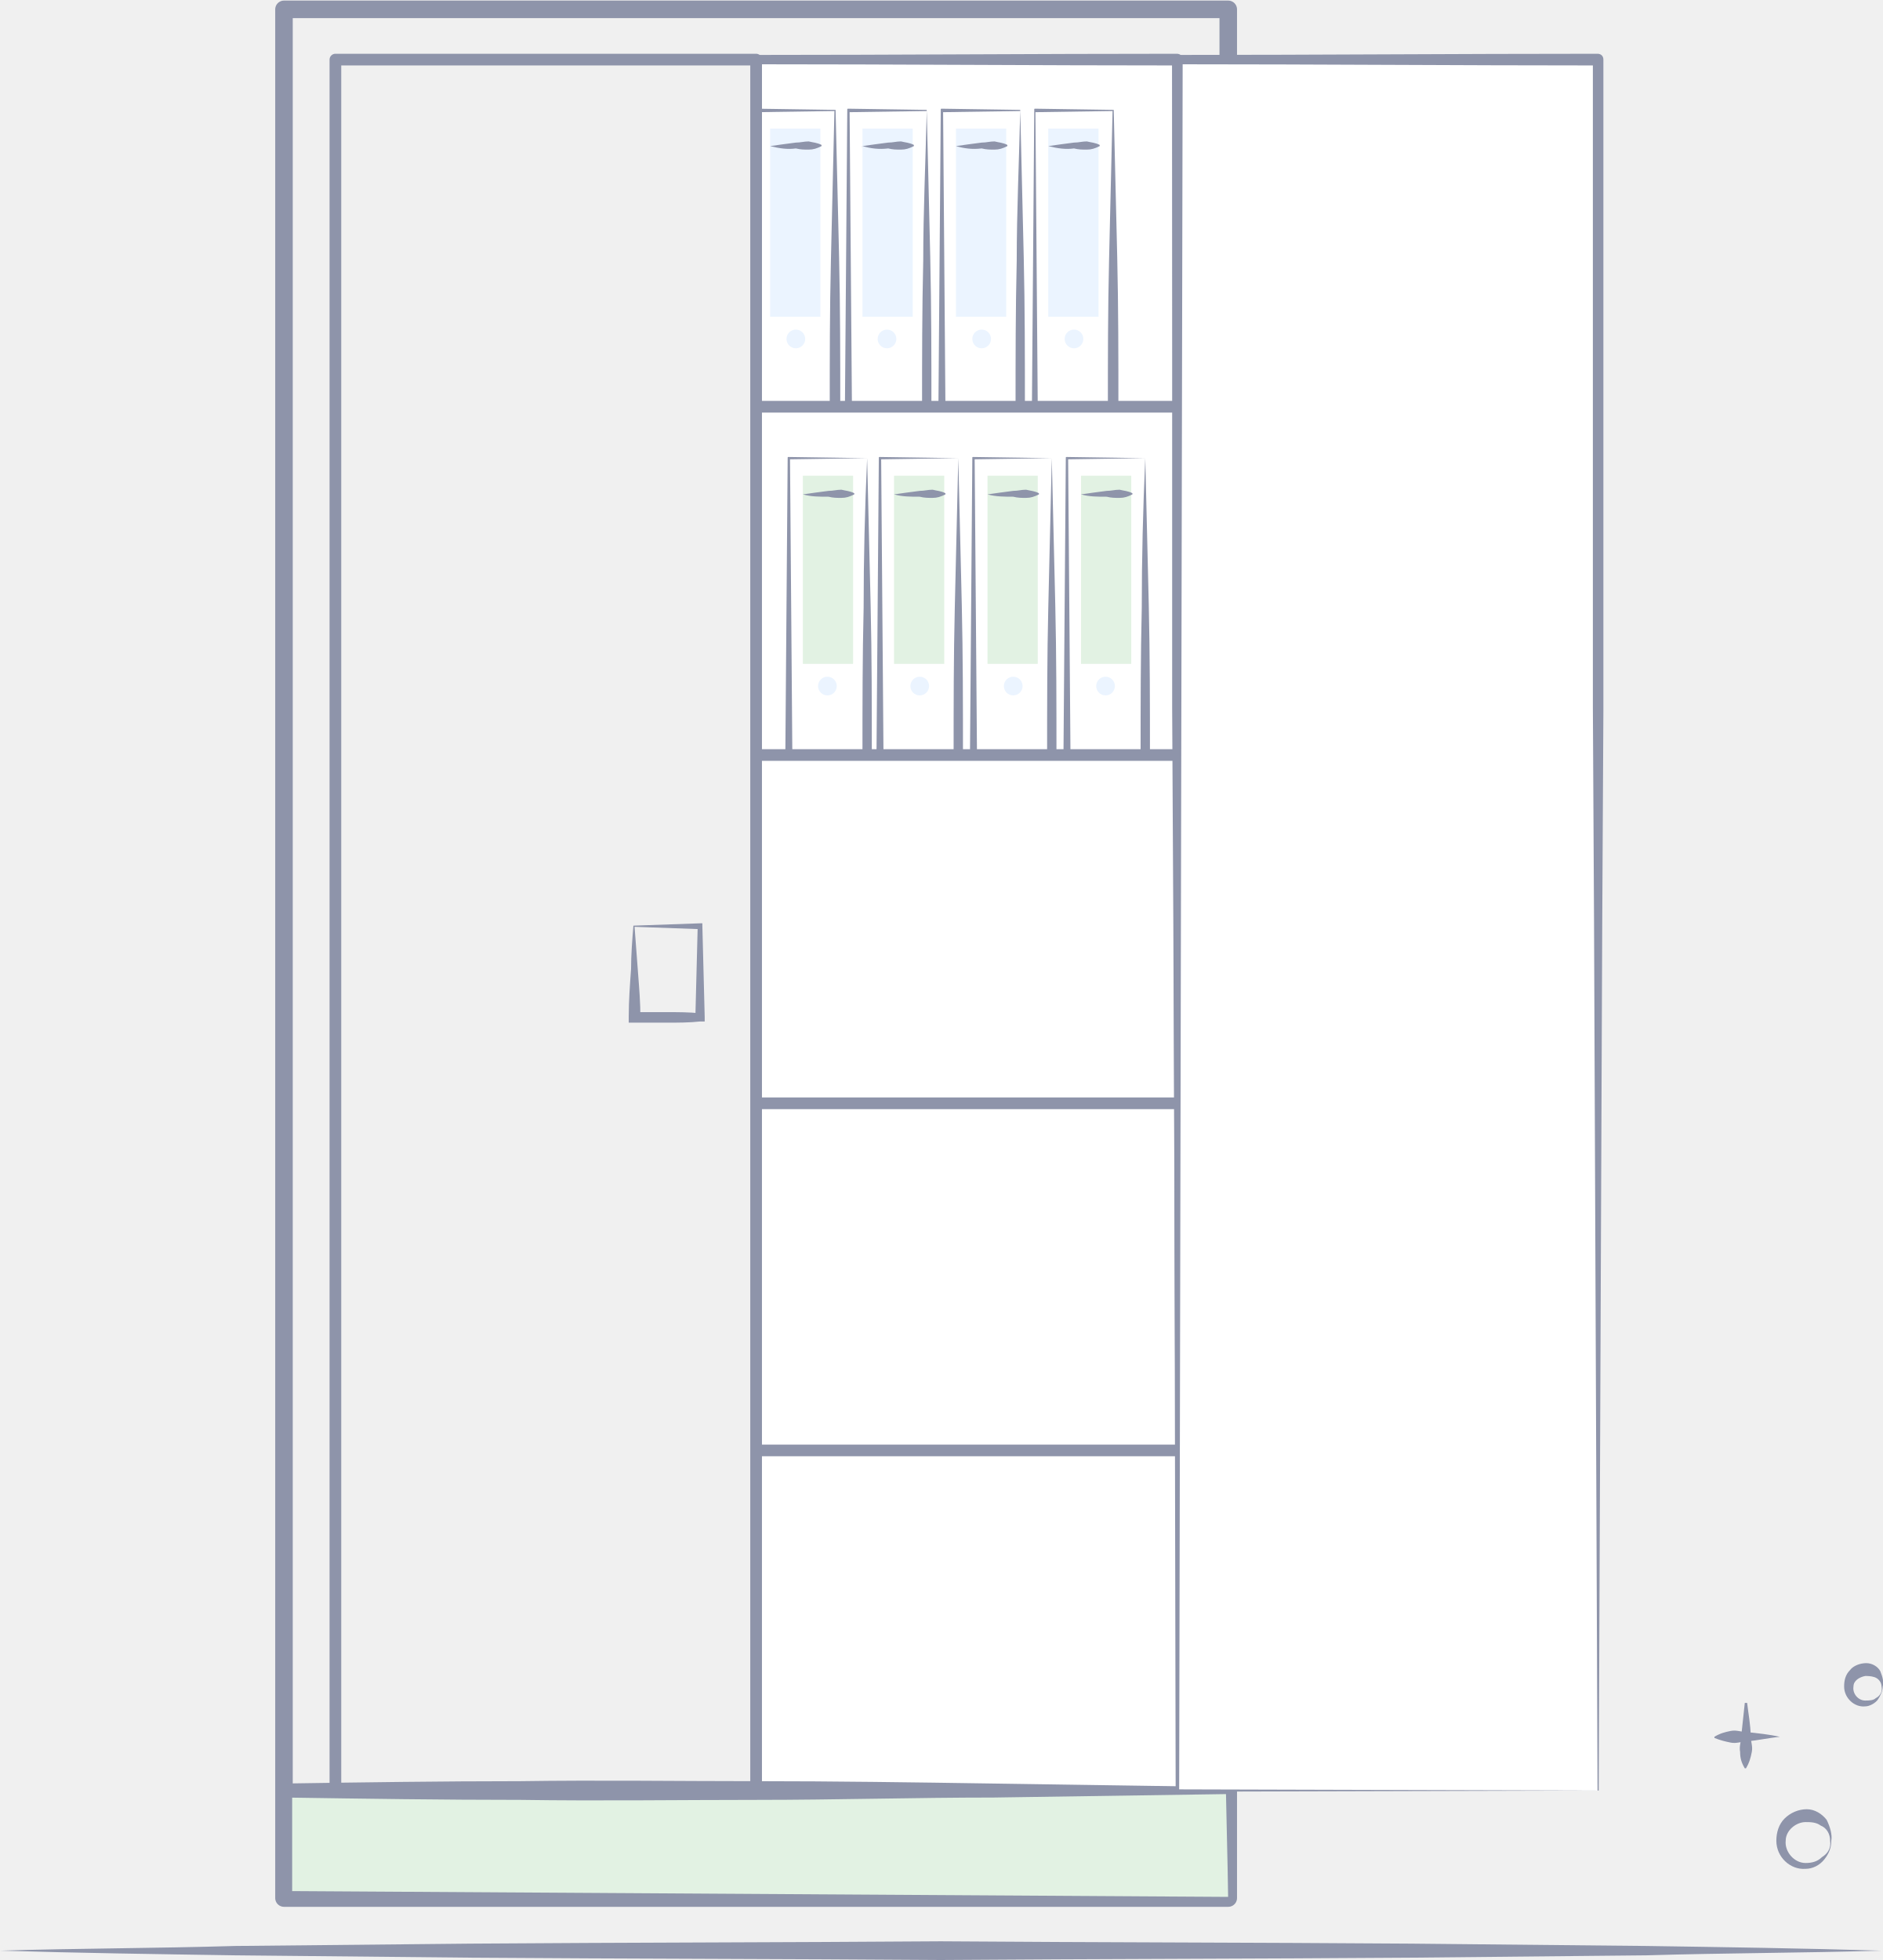
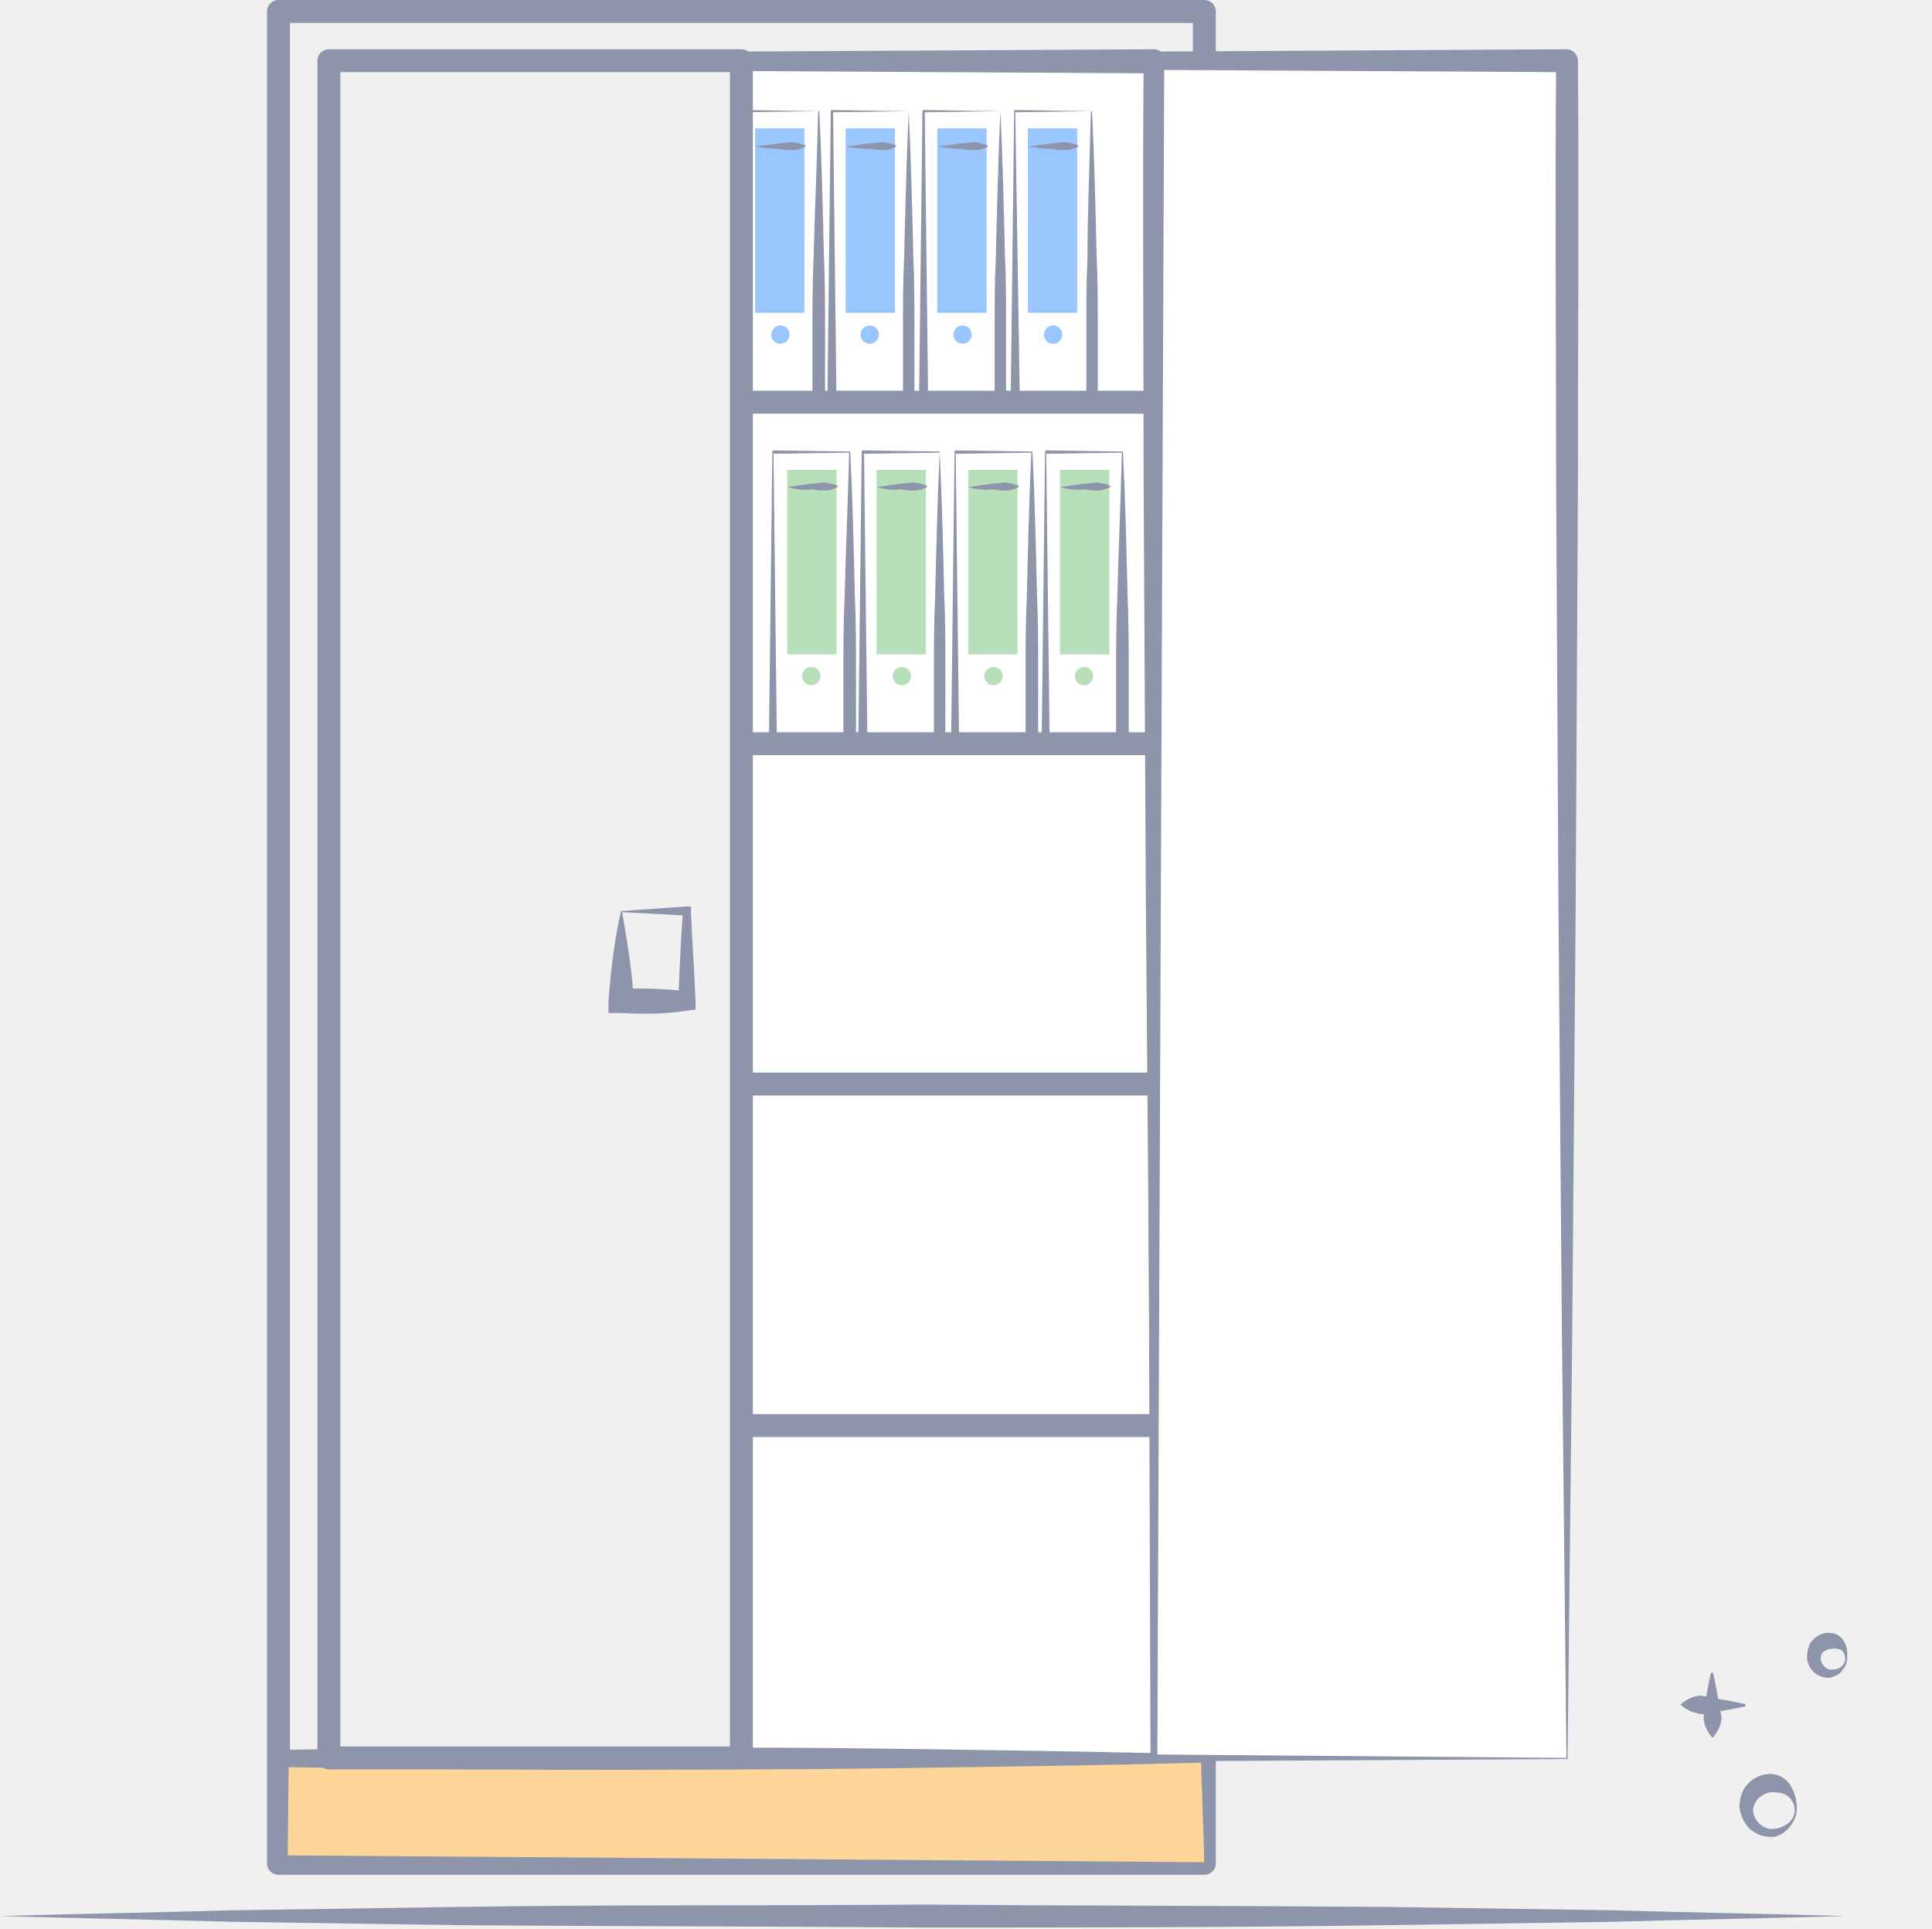
- <svg xmlns="http://www.w3.org/2000/svg" version="1.1" id="Layer_1" x="0px" y="0px" viewBox="0 0 161.1 167.7" style="enable-background:new 0 0 161.1 167.7;" xml:space="preserve">
+ <svg xmlns="http://www.w3.org/2000/svg" version="1.1" id="Layer_1" x="0px" y="0px" viewBox="0 0 168.6 168.3" style="enable-background:new 0 0 168.6 168.3;" xml:space="preserve">
  <style type="text/css">
- 	.st0{fill:none;stroke:#8E94AA;stroke-width:1.5;stroke-linecap:round;stroke-linejoin:round;stroke-miterlimit:10;}
+ 	.st0{fill:none;stroke:#8E94AA;stroke-width:2;stroke-linecap:round;stroke-linejoin:round;stroke-miterlimit:10;}
	.st1{fill:#FFFFFF;}
	.st2{fill:#8E94AA;}
- 	.st3{fill:#E2F2E3;}
- 	.st4{fill:#EBF4FF;}
- 	.st5{fill:#FFFFFF;stroke:#8E94AA;stroke-linejoin:round;stroke-miterlimit:10;}
- 	.st6{fill:none;stroke:#8E94AA;stroke-linecap:round;stroke-linejoin:round;stroke-miterlimit:10;}
+ 	.st3{fill:#FFD69A;}
+ 	.st4{fill:#99C6FF;}
+ 	.st5{fill:#FFFFFF;stroke:#8E94AA;stroke-width:2;stroke-linejoin:round;stroke-miterlimit:10;}
+ 	.st6{fill:#B7DFB9;}
</style>
  <g>
-     <rect x="24.3" y="0.8" class="st0" width="80.8" height="161.6" />
+     <rect x="24.3" y="1" class="st0" width="80.8" height="161.6" />
    <g>
-       <rect x="64.7" y="5.1" class="st1" width="36" height="148.1" />
-       <path class="st2" d="M100.8,153.2l-36.1,0.1c-0.1,0-0.1-0.1-0.1-0.1v0L64.3,5.1c0-0.2,0.2-0.4,0.4-0.4c12,0,24-0.1,36-0.1    c0.3,0,0.5,0.2,0.5,0.5l0,37.1l0,18.6l-0.1,18.5L100.8,153.2z M100.7,153.2L100.4,79l-0.1-18.5l0-18.5l0-36.9l0.5,0.5    c-12,0-24-0.1-36-0.1l0.4-0.4l-0.3,148.1l-0.1-0.1L100.7,153.2z" />
+       <rect x="64.7" y="5.3" class="st1" width="36" height="148.1" />
+       <path class="st2" d="M100.8,153.5l-36.1,0.2c-0.1,0-0.3-0.1-0.3-0.3v0L63.9,5.3c0-0.4,0.4-0.8,0.8-0.8l0,0l18-0.1l18-0.1    c0.6,0,1,0.5,1,1l0,0c0.1,12.4,0,24.8,0,37.2l-0.1,18.6l-0.1,18.6l-0.3,37L100.8,153.5z M100.7,153.4l-0.4-37.3l-0.3-37l-0.1-18.5    l-0.1-18.4c0-12.3-0.1-24.6,0-36.8l1,1l-18-0.1l-18-0.1l0.8-0.8L65,153.4l-0.3-0.3L100.7,153.4z" />
    </g>
    <g>
-       <rect x="24.3" y="153.2" class="st3" width="80.8" height="9.2" />
-       <path class="st2" d="M105.2,162.4l-80.9,0.5c-0.3,0-0.6-0.2-0.6-0.5v0l0,0l0-9.2c0-0.3,0.3-0.6,0.6-0.6l0,0    c6.7-0.1,13.5-0.2,20.2-0.2c6.7-0.1,13.5,0,20.2,0c6.7,0,13.5,0.1,20.2,0.2c6.7,0.1,13.5,0.2,20.2,0.3l0,0c0.2,0,0.3,0.1,0.3,0.3    l0,0L105.2,162.4z M105.1,162.3l-0.2-9.1l0.3,0.3c-6.7,0.1-13.5,0.2-20.2,0.3c-6.7,0-13.5,0.2-20.2,0.2c-6.7,0-13.5,0.1-20.2,0    c-6.7,0-13.5-0.1-20.2-0.2l0.6-0.6l0,9.2l-0.6-0.6L105.1,162.3z" />
+       <rect x="24.3" y="153.4" class="st3" width="80.8" height="9.2" />
+       <path class="st2" d="M105.2,162.7l-80.9,0.7c-0.4,0-0.7-0.3-0.7-0.7v0l0,0l-0.1-9.2c0-0.4,0.3-0.8,0.8-0.8l0,0    c6.7-0.1,13.5-0.2,20.2-0.2c6.7-0.1,13.5,0,20.2,0c6.7,0,13.5,0.1,20.2,0.2c6.7,0.1,13.5,0.2,20.2,0.4l0,0c0.2,0,0.4,0.2,0.4,0.4    l0,0L105.2,162.7z M105.1,162.5l-0.3-9.1l0.4,0.4c-6.7,0.2-13.5,0.3-20.2,0.4c-6.7,0.1-13.5,0.2-20.2,0.2c-6.7,0-13.5,0.1-20.2,0    c-6.7,0-13.5-0.1-20.2-0.2l0.8-0.8l-0.1,9.2l-0.7-0.7L105.1,162.5z" />
    </g>
    <g>
-       <rect x="100.7" y="5.1" class="st1" width="36" height="148.1" />
-       <path class="st2" d="M136.8,153.2l-36.1,0.1c-0.1,0-0.1-0.1-0.1-0.1v0L100.3,5.1c0-0.2,0.2-0.4,0.4-0.4c12,0,24-0.1,36-0.1    c0.3,0,0.5,0.2,0.5,0.5l0,37.1l0,18.6l-0.1,18.5L136.8,153.2z M136.7,153.2L136.4,79l-0.1-18.5l0-18.5l0-36.9l0.5,0.5    c-12,0-24-0.1-36-0.1l0.4-0.4l-0.3,148.1l-0.1-0.1L136.7,153.2z" />
+       <rect x="100.7" y="5.3" class="st1" width="36" height="148.1" />
+       <path class="st2" d="M136.8,153.5l-36.1,0.2c-0.1,0-0.3-0.1-0.3-0.3v0L99.9,5.3c0-0.4,0.4-0.8,0.8-0.8l0,0l18-0.1l18-0.1    c0.6,0,1,0.5,1,1l0,0c0.1,12.4,0,24.8,0,37.2l-0.1,18.6l-0.1,18.6l-0.3,37L136.8,153.5z M136.7,153.4l-0.4-37.3L136,79l-0.1-18.5    l-0.1-18.4c0-12.3-0.1-24.6,0-36.8l1,1l-18-0.1l-18-0.1l0.8-0.8L101,153.4l-0.3-0.3L136.7,153.4z" />
    </g>
-     <g>
-       <rect x="65.9" y="11" class="st4" width="4.3" height="16.1" />
-       <g>
-         <g>
-           <path class="st2" d="M71.4,9.5l-6.7,0.1l0.1-0.1l0.2,25.4l-0.3-0.3c2.2,0,4.5-0.1,6.7-0.1l-0.4,0.4c0-4.2,0-8.4,0.1-12.6      C71.2,18.1,71.3,13.8,71.4,9.5z M71.5,9.4c0.1,4.1,0.2,8.3,0.3,12.6c0.1,4.3,0.1,8.6,0.1,12.8c0,0.2-0.2,0.4-0.4,0.4      c-2.2,0-4.5,0-6.7-0.1l0,0c-0.2,0-0.3-0.1-0.3-0.3l0.2-25.4c0-0.1,0-0.1,0.1-0.1l0,0L71.5,9.4z" />
-         </g>
-       </g>
-       <g>
-         <path class="st2" d="M65.9,12.5c0.7-0.1,1.4-0.2,2.2-0.3c0.4,0,0.7-0.1,1.1-0.1c0.4,0.1,0.7,0.1,1.1,0.3c0,0,0,0,0,0.1     c0,0,0,0,0,0c-0.4,0.2-0.7,0.3-1.1,0.3c-0.4,0-0.7,0-1.1-0.1C67.4,12.8,66.7,12.7,65.9,12.5C65.9,12.6,65.9,12.6,65.9,12.5     C65.9,12.5,65.9,12.5,65.9,12.5z" />
-       </g>
-       <circle class="st4" cx="68.1" cy="29" r="0.8" />
-     </g>
-     <line class="st5" x1="64.7" y1="34.8" x2="100.7" y2="34.8" />
-     <line class="st5" x1="64.7" y1="64.6" x2="100.7" y2="64.6" />
-     <line class="st5" x1="64.7" y1="94.4" x2="100.7" y2="94.4" />
-     <line class="st5" x1="64.7" y1="124.1" x2="100.7" y2="124.1" />
-     <g>
-       <rect x="73.8" y="11" class="st4" width="4.3" height="16.1" />
-       <g>
-         <g>
-           <path class="st2" d="M79.3,9.5l-6.7,0.1l0.1-0.1l0.2,25.4l-0.3-0.3c2.2,0,4.5-0.1,6.7-0.1l-0.4,0.4c0-4.2,0-8.4,0.1-12.6      C79,18.1,79.2,13.8,79.3,9.5z M79.3,9.4c0.1,4.1,0.2,8.3,0.3,12.6c0.1,4.3,0.1,8.6,0.1,12.8c0,0.2-0.2,0.4-0.4,0.4      c-2.2,0-4.5,0-6.7-0.1l0,0c-0.2,0-0.3-0.1-0.3-0.3l0.2-25.4c0-0.1,0-0.1,0.1-0.1l0,0L79.3,9.4z" />
-         </g>
-       </g>
-       <g>
-         <path class="st2" d="M73.8,12.5c0.7-0.1,1.4-0.2,2.2-0.3c0.4,0,0.7-0.1,1.1-0.1c0.4,0.1,0.7,0.1,1.1,0.3c0,0,0,0,0,0.1     c0,0,0,0,0,0c-0.4,0.2-0.7,0.3-1.1,0.3c-0.4,0-0.7,0-1.1-0.1C75.2,12.8,74.5,12.7,73.8,12.5C73.8,12.6,73.7,12.6,73.8,12.5     C73.7,12.5,73.8,12.5,73.8,12.5z" />
-       </g>
-       <circle class="st4" cx="75.9" cy="29" r="0.8" />
-     </g>
-     <g>
-       <rect x="81.8" y="11" class="st4" width="4.3" height="16.1" />
-       <g>
-         <g>
-           <path class="st2" d="M87.3,9.5l-6.7,0.1l0.1-0.1l0.2,25.4l-0.3-0.3c2.2,0,4.5-0.1,6.7-0.1l-0.4,0.4c0-4.2,0-8.4,0.1-12.6      C87,18.1,87.2,13.8,87.3,9.5z M87.3,9.4c0.1,4.1,0.2,8.3,0.3,12.6c0.1,4.3,0.1,8.6,0.1,12.8c0,0.2-0.2,0.4-0.4,0.4      c-2.2,0-4.5,0-6.7-0.1l0,0c-0.2,0-0.3-0.1-0.3-0.3l0.2-25.4c0-0.1,0-0.1,0.1-0.1l0,0L87.3,9.4z" />
-         </g>
-       </g>
-       <g>
-         <path class="st2" d="M81.8,12.5c0.7-0.1,1.4-0.2,2.2-0.3c0.4,0,0.7-0.1,1.1-0.1c0.4,0.1,0.7,0.1,1.1,0.3c0,0,0,0,0,0.1     c0,0,0,0,0,0c-0.4,0.2-0.7,0.3-1.1,0.3c-0.4,0-0.7,0-1.1-0.1C83.2,12.8,82.5,12.7,81.8,12.5C81.8,12.6,81.8,12.6,81.8,12.5     C81.8,12.5,81.8,12.5,81.8,12.5z" />
-       </g>
-       <circle class="st4" cx="84" cy="29" r="0.8" />
-     </g>
-     <g>
-       <rect x="89.7" y="11" class="st4" width="4.3" height="16.1" />
-       <g>
-         <g>
-           <path class="st2" d="M95.2,9.5l-6.7,0.1l0.1-0.1l0.2,25.4l-0.3-0.3c2.2,0,4.5-0.1,6.7-0.1l-0.4,0.4c0-4.2,0-8.4,0.1-12.6      C95,18.1,95.1,13.8,95.2,9.5z M95.3,9.4c0.1,4.1,0.2,8.3,0.3,12.6c0.1,4.3,0.1,8.6,0.1,12.8c0,0.2-0.2,0.4-0.4,0.4      c-2.2,0-4.5,0-6.7-0.1l0,0c-0.2,0-0.3-0.1-0.3-0.3l0.2-25.4c0-0.1,0-0.1,0.1-0.1l0,0L95.3,9.4z" />
-         </g>
-       </g>
-       <g>
-         <path class="st2" d="M89.7,12.5c0.7-0.1,1.4-0.2,2.2-0.3c0.4,0,0.7-0.1,1.1-0.1c0.4,0.1,0.7,0.1,1.1,0.3c0,0,0,0,0,0.1     c0,0,0,0,0,0c-0.4,0.2-0.7,0.3-1.1,0.3c-0.4,0-0.7,0-1.1-0.1C91.2,12.8,90.5,12.7,89.7,12.5C89.7,12.6,89.7,12.6,89.7,12.5     C89.7,12.5,89.7,12.5,89.7,12.5z" />
-       </g>
-       <circle class="st4" cx="91.9" cy="29" r="0.8" />
-     </g>
-     <rect x="68.7" y="40.7" class="st3" width="4.3" height="16.1" />
+     <rect x="65.9" y="11.2" class="st4" width="4.3" height="16.1" />
    <g>
      <g>
-         <path class="st2" d="M74.2,39.2l-6.7,0.1l0.1-0.1l0.2,25.4l-0.3-0.3c2.2,0,4.5-0.1,6.7-0.1l-0.4,0.4c0-4.2,0-8.4,0.1-12.6     C73.9,47.8,74,43.6,74.2,39.2z M74.2,39.2c0.1,4.1,0.2,8.3,0.3,12.6c0.1,4.3,0.1,8.6,0.1,12.8c0,0.2-0.2,0.4-0.4,0.4     c-2.2,0-4.5,0-6.7-0.1l0,0c-0.2,0-0.3-0.1-0.3-0.3l0.2-25.4c0-0.1,0-0.1,0.1-0.1h0L74.2,39.2z" />
+         <path class="st2" d="M71.4,9.7l-6.7,0.1l0.1-0.1l0.3,25.4l-0.4-0.4c2.2-0.1,4.5-0.1,6.7-0.1l-0.5,0.5c0-2.1,0-4.2,0-6.3     c0-2.1,0-4.2,0.1-6.3C71.1,18.4,71.3,14.1,71.4,9.7z M71.5,9.7c0.2,4.1,0.3,8.3,0.4,12.6c0.1,2.1,0.1,4.3,0.1,6.4     c0,2.1,0,4.3,0,6.4l0,0c0,0.3-0.2,0.5-0.5,0.5c-2.2,0-4.5,0-6.7-0.1l0,0c-0.2,0-0.4-0.2-0.4-0.4l0.3-25.4c0-0.1,0.1-0.1,0.1-0.1     l0,0L71.5,9.7z" />
      </g>
    </g>
    <g>
-       <path class="st2" d="M68.7,42.3c0.7-0.1,1.4-0.2,2.2-0.3c0.4,0,0.7-0.1,1.1-0.1c0.4,0.1,0.7,0.1,1.1,0.3c0,0,0,0,0,0.1    c0,0,0,0,0,0c-0.4,0.2-0.7,0.3-1.1,0.3c-0.4,0-0.7,0-1.1-0.1C70.1,42.5,69.4,42.5,68.7,42.3C68.6,42.3,68.6,42.3,68.7,42.3    C68.6,42.3,68.7,42.3,68.7,42.3z" />
+       <path class="st2" d="M65.9,12.8c0.7-0.1,1.4-0.2,2.2-0.3c0.4,0,0.7-0.1,1.1-0.1c0.4,0.1,0.7,0.1,1.1,0.3c0,0,0,0,0,0.1    c0,0,0,0,0,0c-0.4,0.2-0.7,0.3-1.1,0.3c-0.4,0-0.7,0-1.1-0.1C67.4,13,66.7,12.9,65.9,12.8C65.9,12.8,65.9,12.8,65.9,12.8    C65.9,12.8,65.9,12.8,65.9,12.8z" />
    </g>
-     <circle class="st4" cx="70.8" cy="58.7" r="0.8" />
-     <rect x="76.5" y="40.7" class="st3" width="4.3" height="16.1" />
+     <circle class="st4" cx="68.1" cy="29.2" r="0.8" />
+     <line class="st5" x1="64.7" y1="35.1" x2="100.7" y2="35.1" />
+     <line class="st5" x1="64.7" y1="64.9" x2="100.7" y2="64.9" />
+     <line class="st5" x1="64.7" y1="94.6" x2="100.7" y2="94.6" />
+     <line class="st5" x1="64.7" y1="124.4" x2="100.7" y2="124.4" />
+     <rect x="73.8" y="11.2" class="st4" width="4.3" height="16.1" />
    <g>
      <g>
-         <path class="st2" d="M82,39.2l-6.7,0.1l0.1-0.1l0.2,25.4l-0.3-0.3c2.2,0,4.5-0.1,6.7-0.1l-0.4,0.4c0-4.2,0-8.4,0.1-12.6     C81.8,47.8,81.9,43.6,82,39.2z M82,39.2c0.1,4.1,0.2,8.3,0.3,12.6c0.1,4.3,0.1,8.6,0.1,12.8c0,0.2-0.2,0.4-0.4,0.4     c-2.2,0-4.5,0-6.7-0.1l0,0c-0.2,0-0.3-0.1-0.3-0.3l0.2-25.4c0-0.1,0-0.1,0.1-0.1h0L82,39.2z" />
+         <path class="st2" d="M79.3,9.7l-6.7,0.1l0.1-0.1L73,35.1l-0.4-0.4c2.2-0.1,4.5-0.1,6.7-0.1l-0.5,0.5c0-2.1,0-4.2,0-6.3     c0-2.1,0-4.2,0.1-6.3C79,18.4,79.1,14.1,79.3,9.7z M79.3,9.7c0.2,4.1,0.3,8.3,0.4,12.6c0.1,2.1,0.1,4.3,0.1,6.4     c0,2.1,0,4.3,0,6.4l0,0c0,0.3-0.2,0.5-0.5,0.5c-2.2,0-4.5,0-6.7-0.1l0,0c-0.2,0-0.4-0.2-0.4-0.4l0.3-25.4c0-0.1,0.1-0.1,0.1-0.1     l0,0L79.3,9.7z" />
      </g>
    </g>
    <g>
-       <path class="st2" d="M76.5,42.3c0.7-0.1,1.4-0.2,2.2-0.3c0.4,0,0.7-0.1,1.1-0.1c0.4,0.1,0.7,0.1,1.1,0.3c0,0,0,0,0,0.1    c0,0,0,0,0,0c-0.4,0.2-0.7,0.3-1.1,0.3c-0.4,0-0.7,0-1.1-0.1C77.9,42.5,77.2,42.5,76.5,42.3C76.5,42.3,76.5,42.3,76.5,42.3    C76.5,42.3,76.5,42.3,76.5,42.3z" />
+       <path class="st2" d="M73.8,12.8c0.7-0.1,1.4-0.2,2.2-0.3c0.4,0,0.7-0.1,1.1-0.1c0.4,0.1,0.7,0.1,1.1,0.3c0,0,0,0,0,0.1    c0,0,0,0,0,0c-0.4,0.2-0.7,0.3-1.1,0.3c-0.4,0-0.7,0-1.1-0.1C75.2,13,74.5,12.9,73.8,12.8C73.8,12.8,73.7,12.8,73.8,12.8    C73.7,12.8,73.8,12.8,73.8,12.8z" />
    </g>
-     <circle class="st4" cx="78.7" cy="58.7" r="0.8" />
-     <rect x="84.5" y="40.7" class="st3" width="4.3" height="16.1" />
+     <circle class="st4" cx="75.9" cy="29.2" r="0.8" />
+     <rect x="81.8" y="11.2" class="st4" width="4.3" height="16.1" />
    <g>
      <g>
-         <path class="st2" d="M90,39.2l-6.7,0.1l0.1-0.1l0.2,25.4l-0.3-0.3c2.2,0,4.5-0.1,6.7-0.1l-0.4,0.4c0-4.2,0-8.4,0.1-12.6     C89.8,47.8,89.9,43.6,90,39.2z M90,39.2c0.1,4.1,0.2,8.3,0.3,12.6c0.1,4.3,0.1,8.6,0.1,12.8c0,0.2-0.2,0.4-0.4,0.4     c-2.2,0-4.5,0-6.7-0.1l0,0c-0.2,0-0.3-0.1-0.3-0.3l0.2-25.4c0-0.1,0-0.1,0.1-0.1h0L90,39.2z" />
+         <path class="st2" d="M87.3,9.7l-6.7,0.1l0.1-0.1L81,35.1l-0.4-0.4c2.2-0.1,4.5-0.1,6.7-0.1l-0.5,0.5c0-2.1,0-4.2,0-6.3     c0-2.1,0-4.2,0.1-6.3C87,18.4,87.1,14.1,87.3,9.7z M87.3,9.7c0.2,4.1,0.3,8.3,0.4,12.6c0.1,2.1,0.1,4.3,0.1,6.4     c0,2.1,0,4.3,0,6.4l0,0c0,0.3-0.2,0.5-0.5,0.5c-2.2,0-4.5,0-6.7-0.1l0,0c-0.2,0-0.4-0.2-0.4-0.4l0.3-25.4c0-0.1,0.1-0.1,0.1-0.1     l0,0L87.3,9.7z" />
      </g>
    </g>
    <g>
-       <path class="st2" d="M84.5,42.3c0.7-0.1,1.4-0.2,2.2-0.3c0.4,0,0.7-0.1,1.1-0.1c0.4,0.1,0.7,0.1,1.1,0.3c0,0,0,0,0,0.1    c0,0,0,0,0,0c-0.4,0.2-0.7,0.3-1.1,0.3c-0.4,0-0.7,0-1.1-0.1C86,42.5,85.2,42.5,84.5,42.3C84.5,42.3,84.5,42.3,84.5,42.3    C84.5,42.3,84.5,42.3,84.5,42.3z" />
+       <path class="st2" d="M81.8,12.8c0.7-0.1,1.4-0.2,2.2-0.3c0.4,0,0.7-0.1,1.1-0.1c0.4,0.1,0.7,0.1,1.1,0.3c0,0,0,0,0,0.1    c0,0,0,0,0,0c-0.4,0.2-0.7,0.3-1.1,0.3c-0.4,0-0.7,0-1.1-0.1C83.2,13,82.5,12.9,81.8,12.8C81.8,12.8,81.8,12.8,81.8,12.8    C81.8,12.8,81.8,12.8,81.8,12.8z" />
    </g>
-     <circle class="st4" cx="86.7" cy="58.7" r="0.8" />
-     <rect x="92.5" y="40.7" class="st3" width="4.3" height="16.1" />
+     <circle class="st4" cx="84" cy="29.2" r="0.8" />
+     <rect x="89.7" y="11.2" class="st4" width="4.3" height="16.1" />
    <g>
      <g>
-         <path class="st2" d="M98,39.2l-6.7,0.1l0.1-0.1l0.2,25.4l-0.3-0.3c2.2,0,4.5-0.1,6.7-0.1l-0.4,0.4c0-4.2,0-8.4,0.1-12.6     C97.7,47.8,97.8,43.6,98,39.2z M98,39.2c0.1,4.1,0.2,8.3,0.3,12.6c0.1,4.3,0.1,8.6,0.1,12.8c0,0.2-0.2,0.4-0.4,0.4     c-2.2,0-4.5,0-6.7-0.1l0,0c-0.2,0-0.3-0.1-0.3-0.3l0.2-25.4c0-0.1,0-0.1,0.1-0.1h0L98,39.2z" />
+         <path class="st2" d="M95.2,9.7l-6.7,0.1l0.1-0.1L89,35.1l-0.4-0.4c2.2-0.1,4.5-0.1,6.7-0.1l-0.5,0.5c0-2.1,0-4.2,0-6.3     c0-2.1,0-4.2,0.1-6.3C94.9,18.4,95.1,14.1,95.2,9.7z M95.3,9.7c0.2,4.1,0.3,8.3,0.4,12.6c0.1,2.1,0.1,4.3,0.1,6.4     c0,2.1,0,4.3,0,6.4l0,0c0,0.3-0.2,0.5-0.5,0.5c-2.2,0-4.5,0-6.7-0.1l0,0c-0.2,0-0.4-0.2-0.4-0.4l0.3-25.4c0-0.1,0.1-0.1,0.1-0.1     l0,0L95.3,9.7z" />
      </g>
    </g>
    <g>
-       <path class="st2" d="M92.5,42.3c0.7-0.1,1.4-0.2,2.2-0.3c0.4,0,0.7-0.1,1.1-0.1c0.4,0.1,0.7,0.1,1.1,0.3c0,0,0,0,0,0.1    c0,0,0,0,0,0c-0.4,0.2-0.7,0.3-1.1,0.3c-0.4,0-0.7,0-1.1-0.1C93.9,42.5,93.2,42.5,92.5,42.3C92.4,42.3,92.4,42.3,92.5,42.3    C92.4,42.3,92.4,42.3,92.5,42.3z" />
+       <path class="st2" d="M89.7,12.8c0.7-0.1,1.4-0.2,2.2-0.3c0.4,0,0.7-0.1,1.1-0.1c0.4,0.1,0.7,0.1,1.1,0.3c0,0,0,0,0,0.1    c0,0,0,0,0,0c-0.4,0.2-0.7,0.3-1.1,0.3c-0.4,0-0.7,0-1.1-0.1C91.2,13,90.5,12.9,89.7,12.8C89.7,12.8,89.7,12.8,89.7,12.8    C89.7,12.8,89.7,12.8,89.7,12.8z" />
    </g>
-     <circle class="st4" cx="94.6" cy="58.7" r="0.8" />
+     <circle class="st4" cx="91.9" cy="29.2" r="0.8" />
+     <rect x="68.7" y="41" class="st6" width="4.3" height="16.1" />
    <g>
-       <path class="st2" d="M0,166.9c6.7-0.2,13.4-0.2,20.1-0.4l20.1-0.2c13.4-0.1,26.8-0.1,40.3-0.2c13.4,0.1,26.8,0.1,40.3,0.2    l20.1,0.2c6.7,0.1,13.4,0.2,20.1,0.4c-6.7,0.2-13.4,0.2-20.1,0.4l-20.1,0.2c-13.4,0.1-26.8,0.1-40.3,0.2    c-13.4-0.1-26.8-0.1-40.3-0.2l-20.1-0.2C13.4,167.2,6.7,167.1,0,166.9z" />
+       <g>
+         <path class="st2" d="M74.1,39.5l-6.7,0.1l0.1-0.1l0.3,25.4l-0.4-0.4c2.2-0.1,4.5-0.1,6.7-0.1l-0.5,0.5c0-2.1,0-4.2,0-6.3     c0-2.1,0-4.2,0.1-6.3C73.8,48.1,74,43.9,74.1,39.5z M74.2,39.4c0.2,4.1,0.3,8.3,0.4,12.6c0.1,2.1,0.1,4.3,0.1,6.4     c0,2.1,0,4.3,0,6.4l0,0c0,0.3-0.2,0.5-0.5,0.5c-2.2,0-4.5,0-6.7-0.1l0,0c-0.2,0-0.4-0.2-0.4-0.4l0.3-25.4c0-0.1,0.1-0.1,0.1-0.1     l0,0L74.2,39.4z" />
+       </g>
+     </g>
+     <g>
+       <path class="st2" d="M68.7,42.5c0.7-0.1,1.4-0.2,2.2-0.3c0.4,0,0.7-0.1,1.1-0.1c0.4,0.1,0.7,0.1,1.1,0.3c0,0,0,0,0,0.1    c0,0,0,0,0,0c-0.4,0.2-0.7,0.3-1.1,0.3c-0.4,0-0.7,0-1.1-0.1C70.1,42.8,69.4,42.7,68.7,42.5C68.6,42.6,68.6,42.6,68.7,42.5    C68.6,42.5,68.7,42.5,68.7,42.5z" />
+     </g>
+     <circle class="st6" cx="70.8" cy="59" r="0.8" />
+     <rect x="76.5" y="41" class="st6" width="4.3" height="16.1" />
+     <g>
+       <g>
+         <path class="st2" d="M82,39.5l-6.7,0.1l0.1-0.1l0.3,25.4l-0.4-0.4c2.2-0.1,4.5-0.1,6.7-0.1l-0.5,0.5c0-2.1,0-4.2,0-6.3     c0-2.1,0-4.2,0.1-6.3C81.7,48.1,81.8,43.9,82,39.5z M82,39.4c0.2,4.1,0.3,8.3,0.4,12.6c0.1,2.1,0.1,4.3,0.1,6.4     c0,2.1,0,4.3,0,6.4l0,0c0,0.3-0.2,0.5-0.5,0.5c-2.2,0-4.5,0-6.7-0.1l0,0c-0.2,0-0.4-0.2-0.4-0.4l0.3-25.4c0-0.1,0.1-0.1,0.1-0.1     l0,0L82,39.4z" />
+       </g>
+     </g>
+     <g>
+       <path class="st2" d="M76.5,42.5c0.7-0.1,1.4-0.2,2.2-0.3c0.4,0,0.7-0.1,1.1-0.1c0.4,0.1,0.7,0.1,1.1,0.3c0,0,0,0,0,0.1    c0,0,0,0,0,0c-0.4,0.2-0.7,0.3-1.1,0.3c-0.4,0-0.7,0-1.1-0.1C77.9,42.8,77.2,42.7,76.5,42.5C76.5,42.6,76.5,42.6,76.5,42.5    C76.5,42.5,76.5,42.5,76.5,42.5z" />
+     </g>
+     <circle class="st6" cx="78.7" cy="59" r="0.8" />
+     <rect x="84.5" y="41" class="st6" width="4.3" height="16.1" />
+     <g>
+       <g>
+         <path class="st2" d="M90,39.5l-6.7,0.1l0.1-0.1l0.3,25.4l-0.4-0.4c2.2-0.1,4.5-0.1,6.7-0.1l-0.5,0.5c0-2.1,0-4.2,0-6.3     c0-2.1,0-4.2,0.1-6.3C89.7,48.1,89.8,43.9,90,39.5z M90.1,39.4c0.2,4.1,0.3,8.3,0.4,12.6c0.1,2.1,0.1,4.3,0.1,6.4     c0,2.1,0,4.3,0,6.4l0,0c0,0.3-0.2,0.5-0.5,0.5c-2.2,0-4.5,0-6.7-0.1l0,0c-0.2,0-0.4-0.2-0.4-0.4l0.3-25.4c0-0.1,0.1-0.1,0.1-0.1     l0,0L90.1,39.4z" />
+       </g>
+     </g>
+     <g>
+       <path class="st2" d="M84.5,42.5c0.7-0.1,1.4-0.2,2.2-0.3c0.4,0,0.7-0.1,1.1-0.1c0.4,0.1,0.7,0.1,1.1,0.3c0,0,0,0,0,0.1    c0,0,0,0,0,0c-0.4,0.2-0.7,0.3-1.1,0.3c-0.4,0-0.7,0-1.1-0.1C86,42.8,85.2,42.7,84.5,42.5C84.5,42.6,84.5,42.6,84.5,42.5    C84.5,42.5,84.5,42.5,84.5,42.5z" />
+     </g>
+     <circle class="st6" cx="86.7" cy="59" r="0.8" />
+     <rect x="92.5" y="41" class="st6" width="4.3" height="16.1" />
+     <g>
+       <g>
+         <path class="st2" d="M97.9,39.5l-6.7,0.1l0.1-0.1l0.3,25.4l-0.4-0.4c2.2-0.1,4.5-0.1,6.7-0.1l-0.5,0.5c0-2.1,0-4.2,0-6.3     c0-2.1,0-4.2,0.1-6.3C97.6,48.1,97.8,43.9,97.9,39.5z M98,39.4c0.2,4.1,0.3,8.3,0.4,12.6c0.1,2.1,0.1,4.3,0.1,6.4     c0,2.1,0,4.3,0,6.4l0,0c0,0.3-0.2,0.5-0.5,0.5c-2.2,0-4.5,0-6.7-0.1l0,0c-0.2,0-0.4-0.2-0.4-0.4l0.3-25.4c0-0.1,0.1-0.1,0.1-0.1     l0,0L98,39.4z" />
+       </g>
+     </g>
+     <g>
+       <path class="st2" d="M92.5,42.5c0.7-0.1,1.4-0.2,2.2-0.3c0.4,0,0.7-0.1,1.1-0.1c0.4,0.1,0.7,0.1,1.1,0.3c0,0,0,0,0,0.1    c0,0,0,0,0,0c-0.4,0.2-0.7,0.3-1.1,0.3c-0.4,0-0.7,0-1.1-0.1C93.9,42.8,93.2,42.7,92.5,42.5C92.4,42.6,92.4,42.6,92.5,42.5    C92.4,42.5,92.4,42.5,92.5,42.5z" />
+     </g>
+     <circle class="st6" cx="94.6" cy="59" r="0.8" />
+     <g>
+       <path class="st2" d="M0,167.2c6.7-0.2,13.4-0.3,20.1-0.5l20.1-0.3c13.4-0.2,26.8-0.1,40.3-0.2c13.4,0.1,26.8,0.1,40.3,0.2    l20.1,0.3c6.7,0.2,13.4,0.3,20.1,0.5c-6.7,0.2-13.4,0.3-20.1,0.5l-20.1,0.3c-13.4,0.2-26.8,0.2-40.3,0.2    c-13.4-0.1-26.8-0.1-40.3-0.2l-20.1-0.3C13.4,167.5,6.7,167.4,0,167.2z" />
    </g>
    <g>
      <g>
        <g id="XMLID_39_">
-           <path class="st2" d="M149.5,145.7c0.1,0.9,0.3,1.9,0.3,2.8c0,0.5,0.2,0.9,0.1,1.4c-0.1,0.5-0.2,0.9-0.5,1.4c0,0-0.1,0-0.1,0      c0,0,0,0,0,0c-0.3-0.5-0.4-0.9-0.4-1.4c-0.1-0.5,0.1-0.9,0.1-1.4c0.1-0.9,0.2-1.9,0.3-2.8C149.4,145.7,149.4,145.7,149.5,145.7      C149.5,145.7,149.5,145.7,149.5,145.7z" />
+           <path class="st2" d="M149.5,146c0.2,0.9,0.4,1.9,0.5,2.8c0.1,0.5,0.3,0.9,0.2,1.4c-0.1,0.5-0.3,0.9-0.7,1.4c0,0-0.1,0-0.1,0      c0,0,0,0,0,0c-0.4-0.5-0.6-0.9-0.7-1.4c-0.1-0.5,0.1-0.9,0.1-1.4c0.1-0.9,0.3-1.9,0.5-2.8C149.4,146,149.4,145.9,149.5,146      C149.5,145.9,149.5,146,149.5,146z" />
        </g>
        <g id="XMLID_37_">
-           <path class="st2" d="M152.3,148.6c-0.9,0.1-1.9,0.3-2.8,0.4c-0.5,0-0.9,0.2-1.4,0.1c-0.5-0.1-0.9-0.2-1.4-0.4c0,0,0-0.1,0-0.1      c0,0,0,0,0,0c0.5-0.3,0.9-0.4,1.4-0.5c0.5-0.1,0.9,0.1,1.4,0.1c0.9,0.1,1.9,0.2,2.8,0.4C152.3,148.5,152.3,148.6,152.3,148.6      C152.3,148.6,152.3,148.6,152.3,148.6z" />
+           <path class="st2" d="M152.3,148.9c-0.9,0.2-1.9,0.4-2.8,0.5c-0.5,0.1-0.9,0.3-1.4,0.1c-0.5-0.1-0.9-0.3-1.4-0.7c0,0,0-0.1,0-0.1      c0,0,0,0,0,0c0.5-0.4,0.9-0.6,1.4-0.7c0.5-0.1,0.9,0.1,1.4,0.2c0.9,0.1,1.9,0.3,2.8,0.5C152.3,148.8,152.4,148.8,152.3,148.9      C152.3,148.9,152.3,148.9,152.3,148.9z" />
        </g>
      </g>
      <g id="XMLID_35_">
-         <path class="st2" d="M161.1,144.3c0,0.4-0.2,0.8-0.4,1.1c-0.2,0.3-0.7,0.6-1.1,0.6c-0.9,0.1-1.8-0.7-1.8-1.7c0-0.5,0.1-1,0.5-1.4     c0.3-0.4,0.9-0.6,1.4-0.6c0.5,0,1,0.3,1.2,0.7C161.1,143.5,161.2,143.9,161.1,144.3z M161,144.3c0-0.4-0.3-0.7-0.6-0.8     c-0.3-0.1-0.6-0.1-0.8-0.1c-0.5,0.1-1,0.4-1,0.9c-0.1,0.6,0.4,1.2,1,1.2c0.3,0,0.7,0,0.9-0.2C160.9,145.1,161.1,144.7,161,144.3z     " />
+         <path class="st2" d="M161.2,144.6c0,0.4-0.1,0.8-0.4,1.1c-0.2,0.4-0.7,0.6-1.1,0.7c-1,0.1-2-0.7-2-1.8c0-0.5,0.1-1.1,0.5-1.5     c0.4-0.4,1-0.7,1.5-0.6c0.6,0,1.1,0.4,1.3,0.9C161.2,143.7,161.2,144.2,161.2,144.6z M161,144.6c0-0.4-0.3-0.7-0.6-0.7     c-0.3-0.1-0.6,0-0.7,0c-0.2,0-0.3,0.1-0.5,0.2c-0.2,0.1-0.3,0.3-0.3,0.5c-0.1,0.4,0.3,1,0.8,1.1c0.3,0,0.6,0,0.9-0.2     C160.9,145.3,161.1,144.9,161,144.6z" />
      </g>
      <g id="XMLID_26_">
-         <path class="st2" d="M156.7,157.5c0,0.6-0.2,1.1-0.6,1.6c-0.4,0.5-1,0.8-1.6,0.8c-1.3,0.1-2.5-1-2.5-2.4c0-0.7,0.2-1.4,0.7-1.9     c0.5-0.5,1.2-0.8,1.9-0.8c0.7,0,1.3,0.4,1.7,0.9C156.6,156.3,156.8,157,156.7,157.5z M156.6,157.5c0-0.6-0.3-1.1-0.8-1.3     c-0.4-0.3-0.9-0.3-1.3-0.3c-0.8,0-1.7,0.7-1.7,1.6c-0.1,0.9,0.7,1.9,1.7,1.9c0.5,0,1-0.1,1.4-0.5     C156.4,158.6,156.7,158.1,156.6,157.5z" />
+         <path class="st2" d="M156.8,157.8c0,0.6-0.2,1.1-0.6,1.6c-0.4,0.5-1,0.9-1.6,0.9c-0.7,0-1.3-0.2-1.9-0.7     c-0.5-0.5-0.8-1.1-0.9-1.9c0-0.7,0.2-1.5,0.7-2c0.5-0.6,1.3-0.9,2-0.9c0.8,0,1.5,0.5,1.8,1.1     C156.7,156.6,156.8,157.2,156.8,157.8z M156.6,157.8c0-0.5-0.4-1-0.8-1.2c-0.4-0.2-0.9-0.2-1.2-0.2c-0.4,0-0.7,0.2-1,0.4     c-0.3,0.2-0.5,0.6-0.6,1c-0.1,0.8,0.6,1.7,1.5,1.8c0.5,0,1-0.1,1.4-0.4C156.4,158.9,156.7,158.3,156.6,157.8z" />
      </g>
    </g>
-     <rect x="28.7" y="5.1" class="st6" width="36" height="148.1" />
+     <rect x="28.7" y="5.3" class="st0" width="36" height="148.1" />
    <g>
-       <path class="st2" d="M54.2,79.2l5.7-0.2l0.2,0l0,0.2l0.2,7.8l0,0.4l-0.4,0c-0.9,0.1-1.9,0.1-2.8,0.1c-0.9,0-1.9,0-2.8,0l-0.5,0    l0-0.5c0-1.4,0.1-2.7,0.2-4.1C54,81.7,54.1,80.4,54.2,79.2z M54.3,79.3l0.3,4c0.1,1.3,0.2,2.5,0.2,3.8l-0.5-0.5c0.9,0,1.9,0,2.8,0    c0.9,0,1.9,0,2.8,0.1l-0.4,0.4l0.2-7.8l0.2,0.2L54.3,79.3z" />
+       <path class="st2" d="M54.2,79.5l5.7-0.4l0.4,0l0,0.5c0.1,2.6,0.3,5.2,0.4,7.8l0,0.7l-0.8,0.1c-1.9,0.3-3.8,0.3-5.7,0.2l-1.1,0l0-1    C53.3,84.5,53.7,81.6,54.2,79.5z M54.3,79.6c0.5,3,0.9,5.4,1,7.7l-1-1c1.9-0.1,3.8,0,5.7,0.2l-0.8,0.8c0.1-2.6,0.2-5.2,0.4-7.8    l0.4,0.4L54.3,79.6z" />
    </g>
  </g>
</svg>
